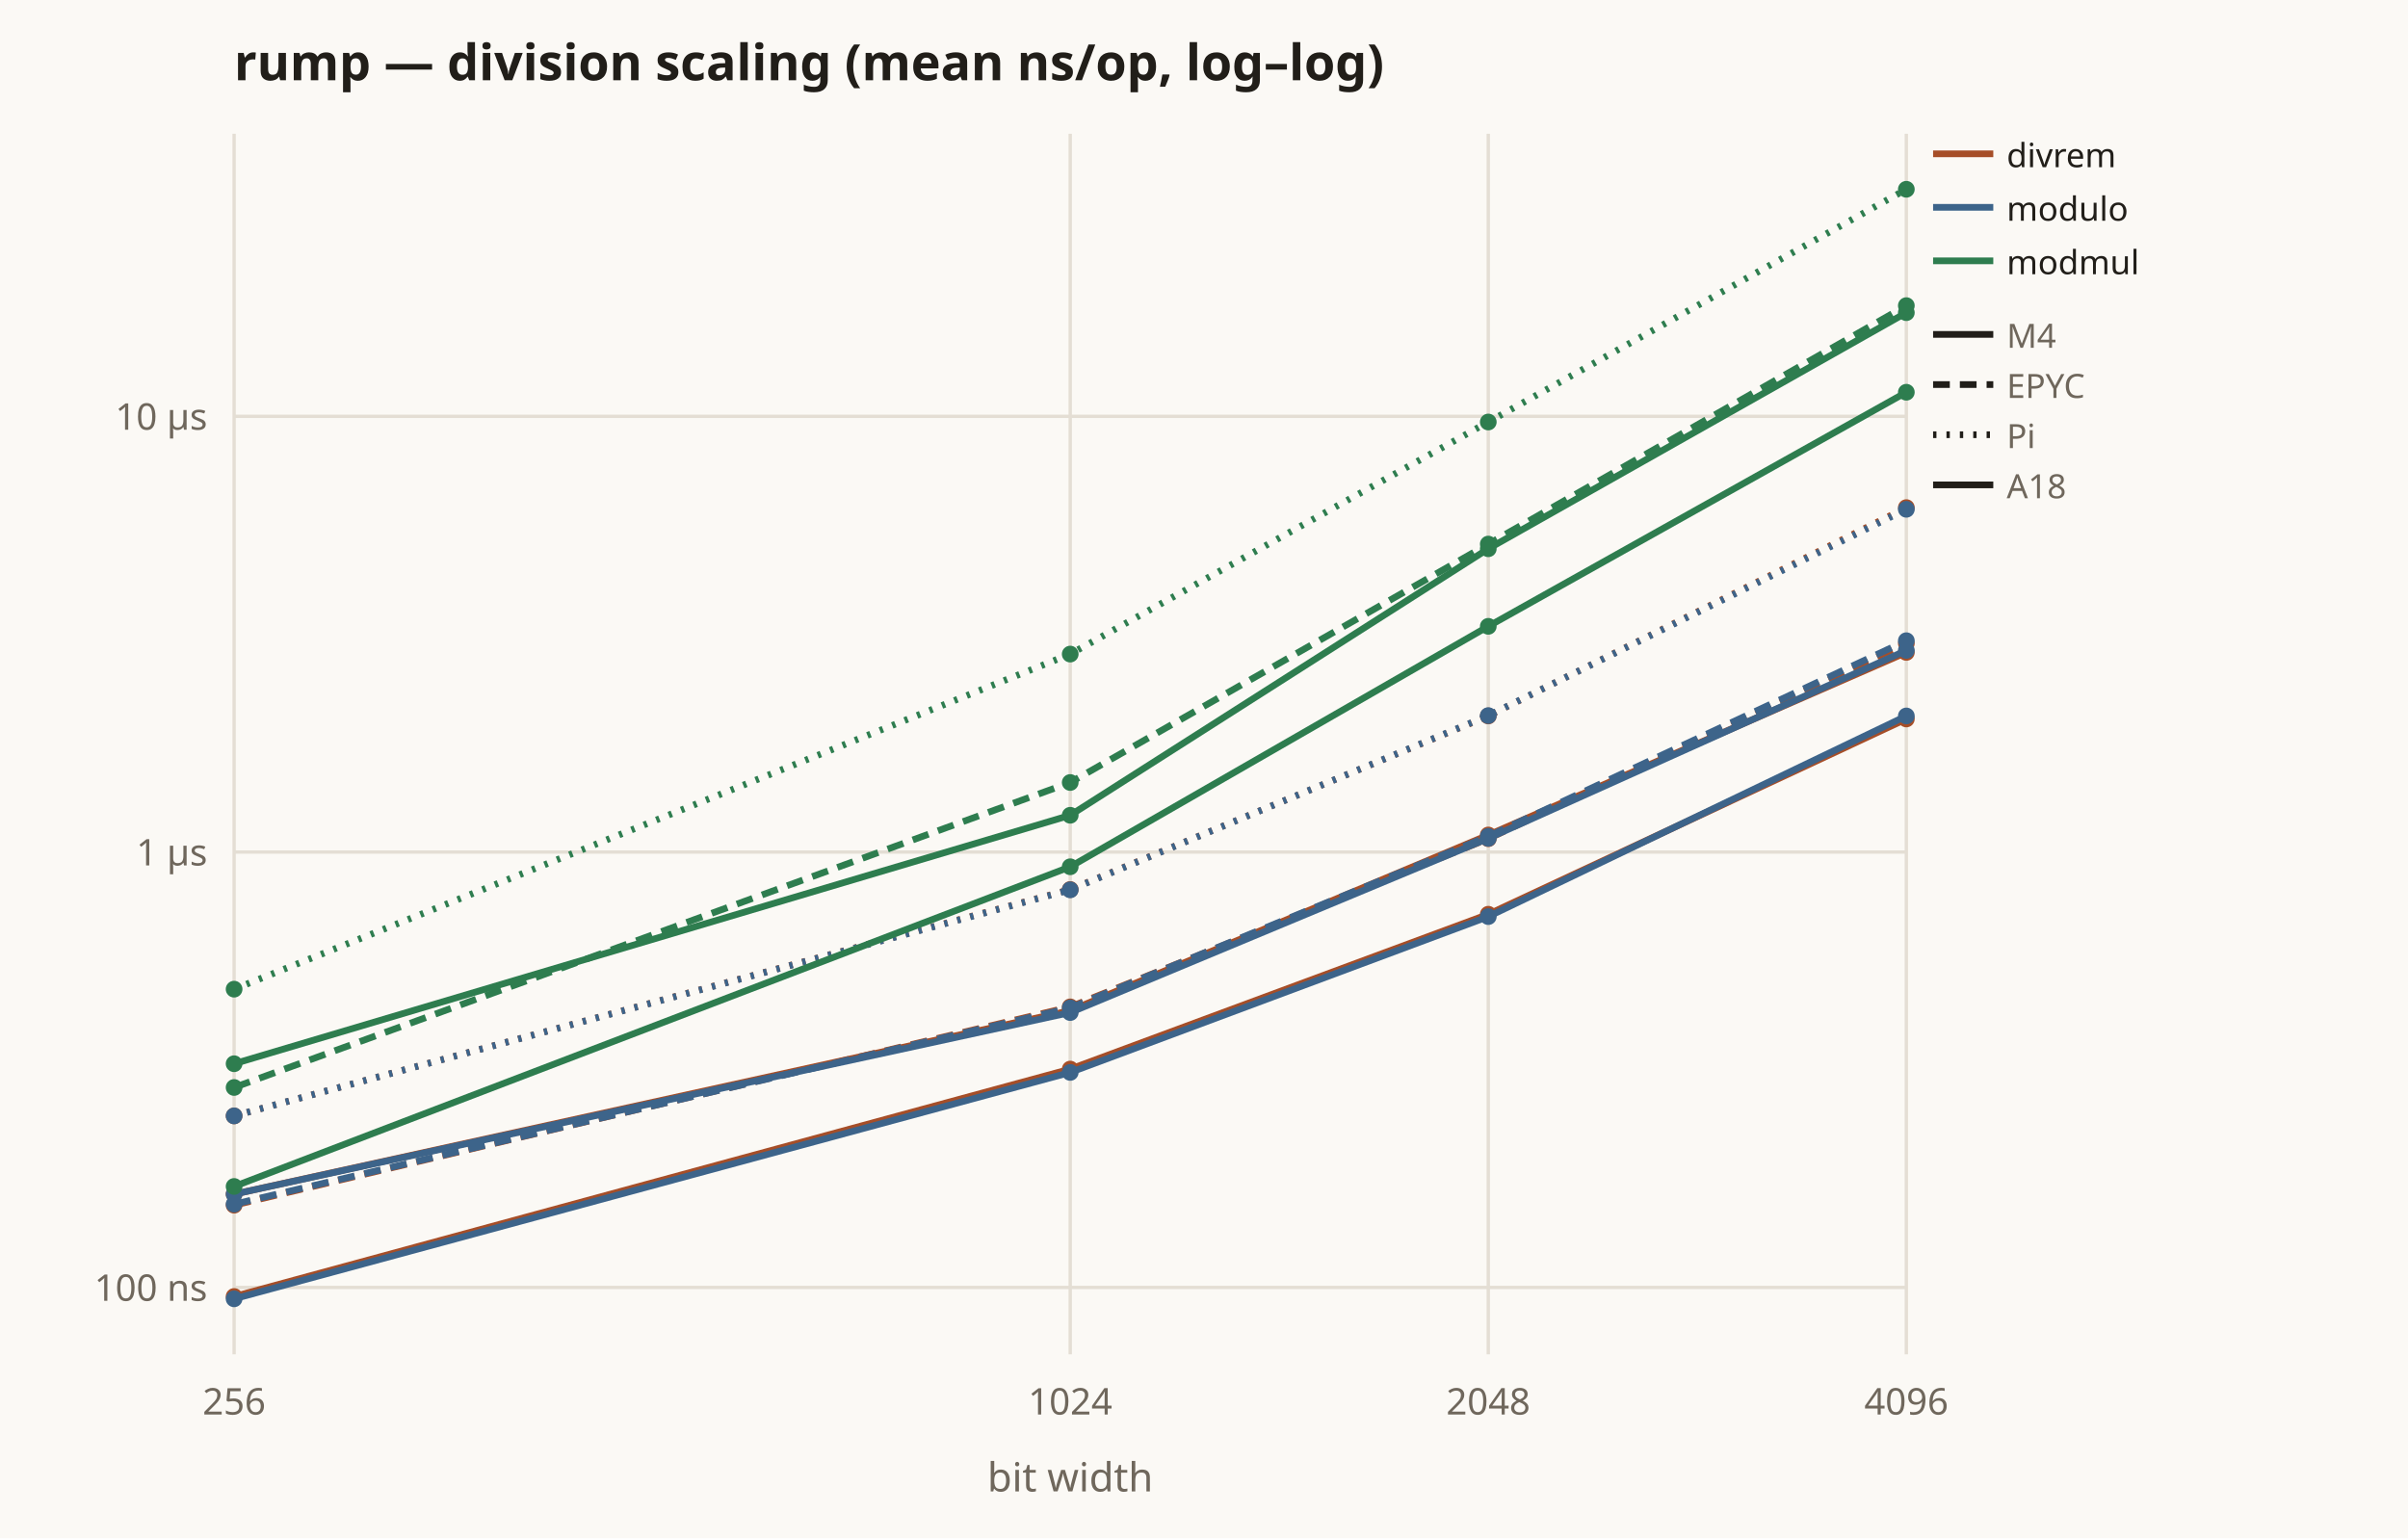
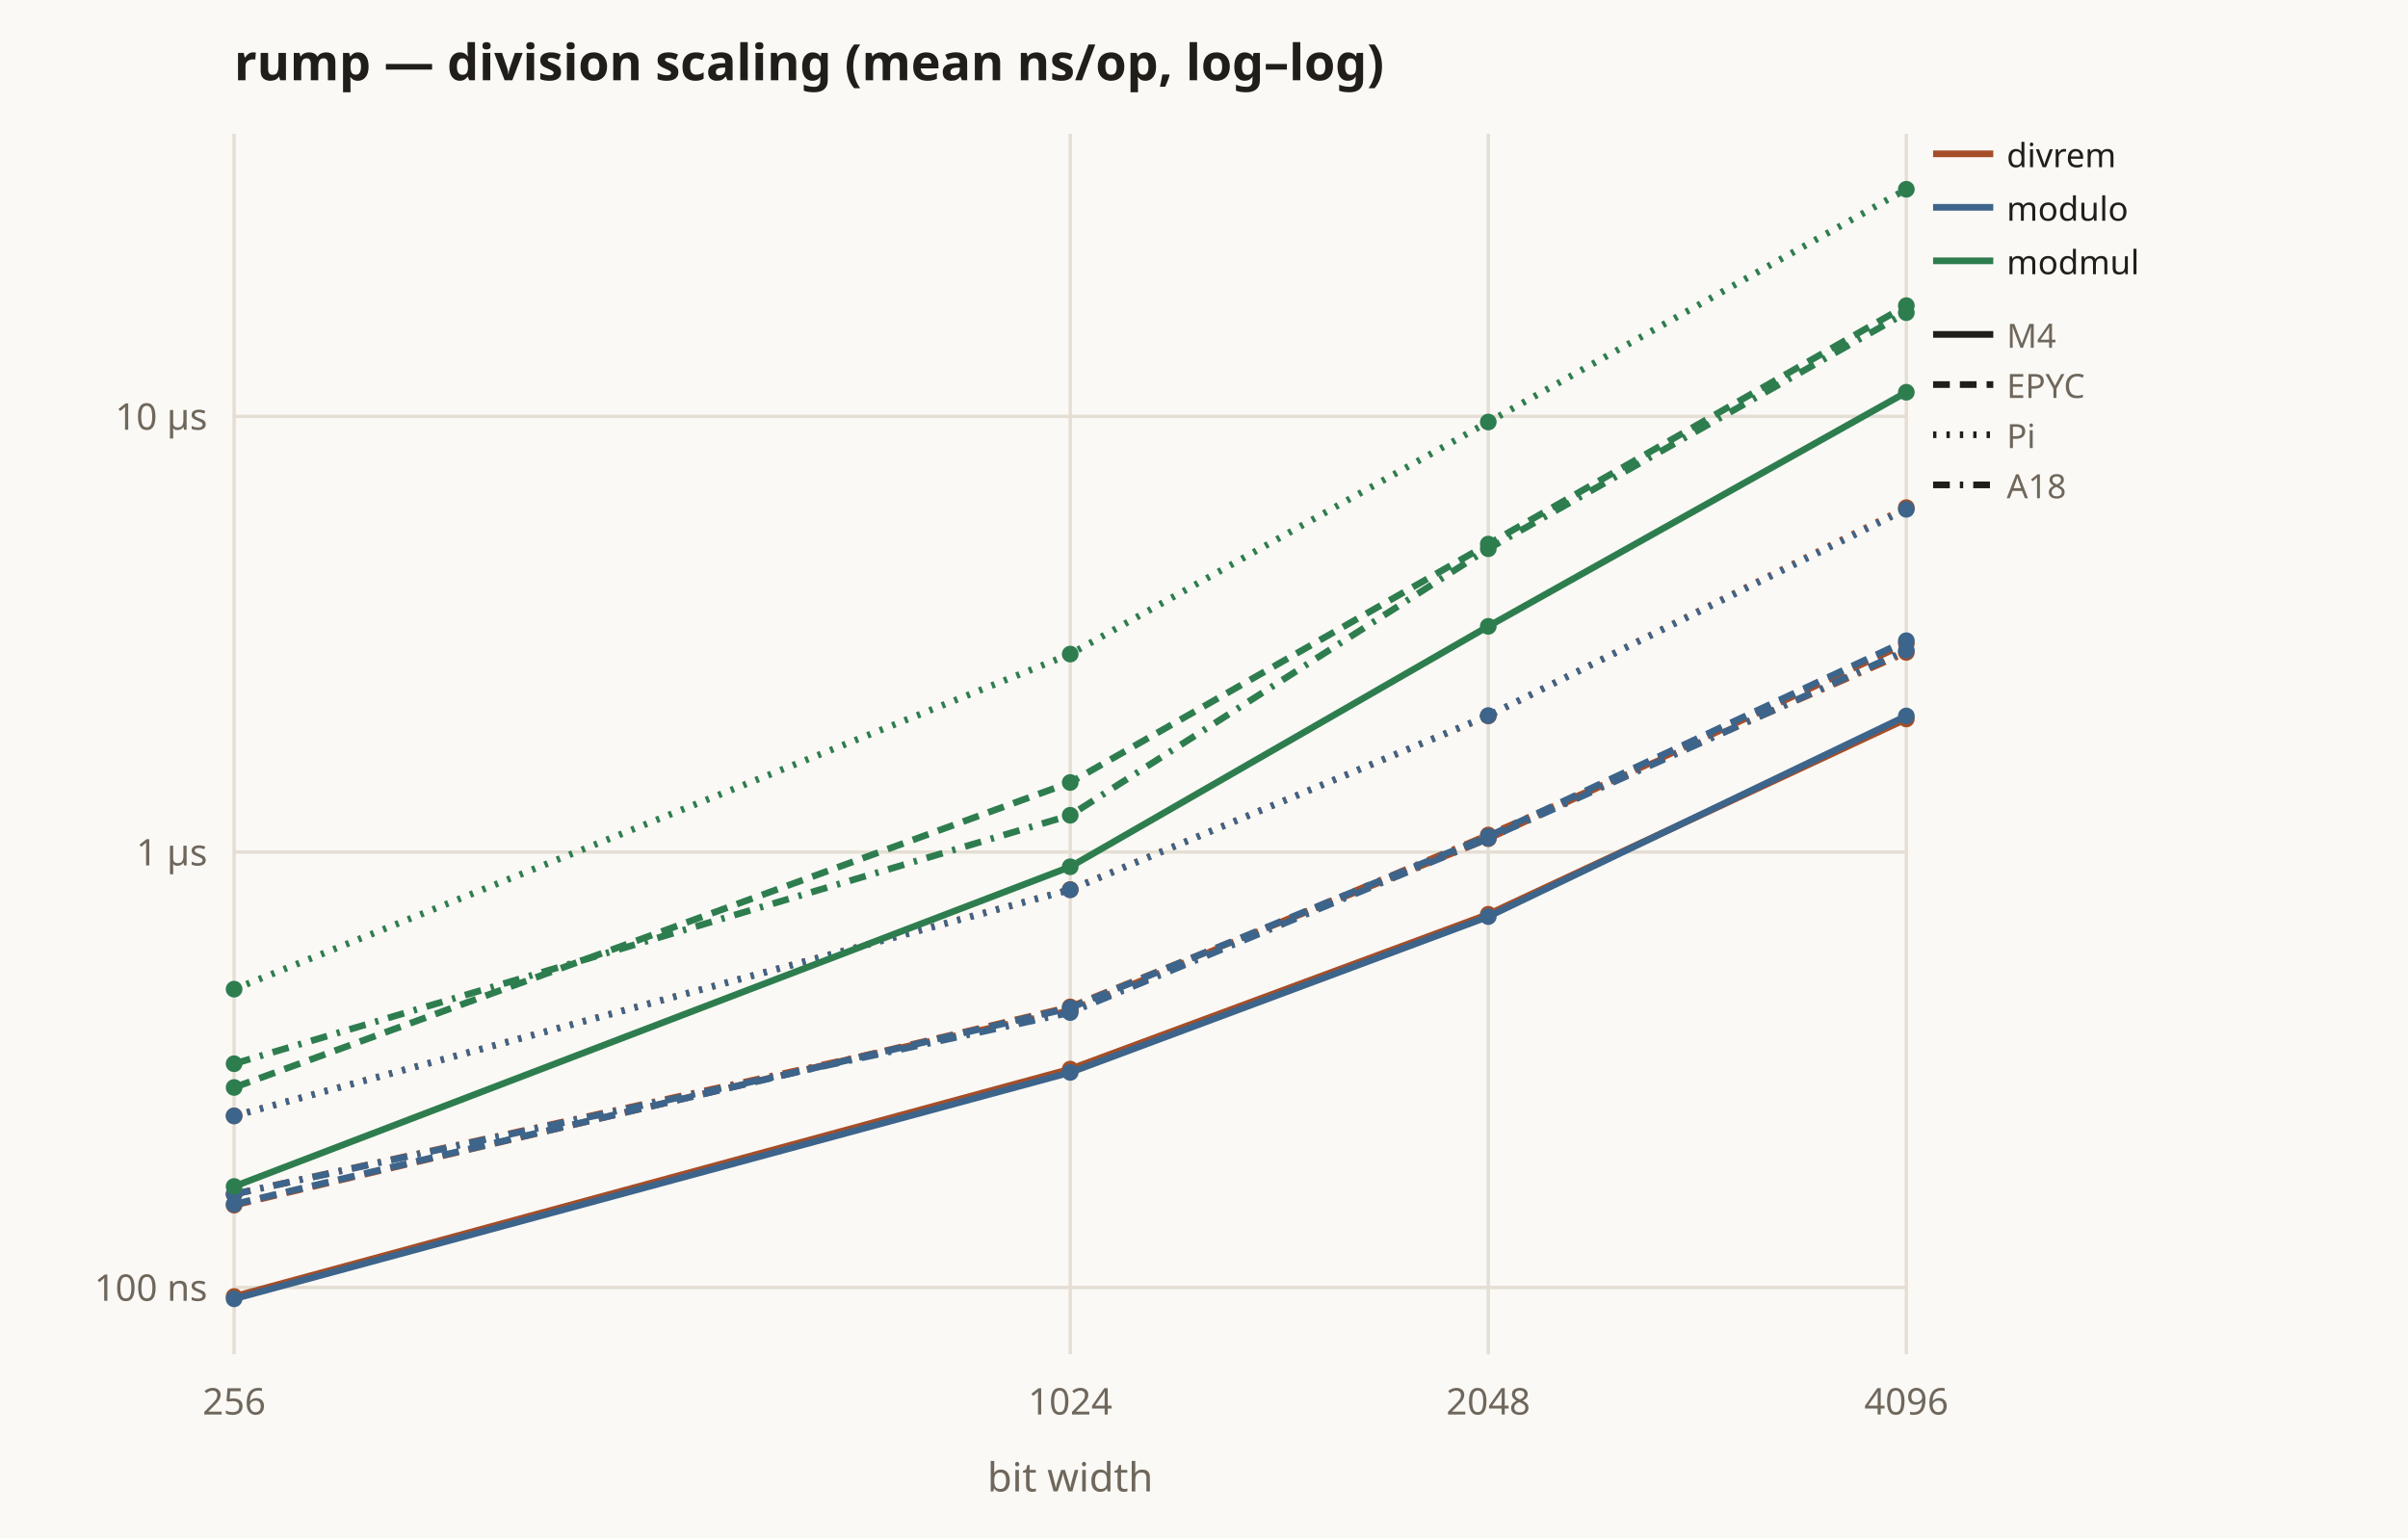
<svg xmlns="http://www.w3.org/2000/svg" width="720" height="460" viewBox="0 0 720 460" font-family="system-ui,sans-serif">
  <rect width="720" height="460" fill="#FBF9F5" />
  <text x="70" y="24" font-size="15" font-weight="600" fill="#211E19">rump — division scaling (mean ns/op, log–log)</text>
  <line x1="70.0" y1="40" x2="70.0" y2="405" stroke="#E4DED4" />
  <text x="70.0" y="423" font-size="11" fill="#6F675C" text-anchor="middle">256</text>
  <line x1="320.0" y1="40" x2="320.0" y2="405" stroke="#E4DED4" />
  <text x="320.0" y="423" font-size="11" fill="#6F675C" text-anchor="middle">1024</text>
  <line x1="445.0" y1="40" x2="445.0" y2="405" stroke="#E4DED4" />
  <text x="445.0" y="423" font-size="11" fill="#6F675C" text-anchor="middle">2048</text>
  <line x1="570.0" y1="40" x2="570.0" y2="405" stroke="#E4DED4" />
  <text x="570.0" y="423" font-size="11" fill="#6F675C" text-anchor="middle">4096</text>
  <text x="320" y="446" font-size="12" fill="#6F675C" text-anchor="middle">bit width</text>
  <line x1="70" y1="385.0" x2="570" y2="385.0" stroke="#E4DED4" />
  <text x="62" y="389.0" font-size="11" fill="#6F675C" text-anchor="end">100 ns</text>
  <line x1="70" y1="254.8" x2="570" y2="254.8" stroke="#E4DED4" />
  <text x="62" y="258.8" font-size="11" fill="#6F675C" text-anchor="end">1 µs</text>
  <line x1="70" y1="124.5" x2="570" y2="124.5" stroke="#E4DED4" />
  <text x="62" y="128.5" font-size="11" fill="#6F675C" text-anchor="end">10 µs</text>
  <path d="M70.0,387.7 L320.0,319.7 L445.0,273.4 L570.0,215.0" fill="none" stroke="#A64E28" stroke-width="2" />
  <circle cx="70.0" cy="387.7" r="2.5" fill="#A64E28" />
  <circle cx="320.0" cy="319.7" r="2.5" fill="#A64E28" />
  <circle cx="445.0" cy="273.4" r="2.5" fill="#A64E28" />
  <circle cx="570.0" cy="215.0" r="2.5" fill="#A64E28" />
  <path d="M70.0,360.4 L320.0,301.1 L445.0,250.8 L570.0,192.4" fill="none" stroke="#A64E28" stroke-width="2" stroke-dasharray="5,3" />
  <circle cx="70.0" cy="360.4" r="2.5" fill="#A64E28" />
  <circle cx="320.0" cy="301.1" r="2.5" fill="#A64E28" />
  <circle cx="445.0" cy="250.8" r="2.5" fill="#A64E28" />
  <circle cx="570.0" cy="192.4" r="2.5" fill="#A64E28" />
  <path d="M70.0,333.7 L320.0,266.0 L445.0,214.1 L570.0,151.8" fill="none" stroke="#A64E28" stroke-width="2" stroke-dasharray="1,3" />
  <circle cx="70.0" cy="333.7" r="2.5" fill="#A64E28" />
  <circle cx="320.0" cy="266.0" r="2.5" fill="#A64E28" />
  <circle cx="445.0" cy="214.1" r="2.5" fill="#A64E28" />
  <circle cx="570.0" cy="151.8" r="2.5" fill="#A64E28" />
-   <path d="M70.0,357.1 L320.0,302.2 L445.0,249.7 L570.0,195.1" fill="none" stroke="#A64E28" stroke-width="2" />
+   <path d="M70.0,357.1 L320.0,302.2 L445.0,249.7 L570.0,195.1" fill="none" stroke="#A64E28" stroke-width="2" stroke-dasharray="5,3,1,3" />
  <circle cx="70.0" cy="357.1" r="2.5" fill="#A64E28" />
  <circle cx="320.0" cy="302.2" r="2.5" fill="#A64E28" />
  <circle cx="445.0" cy="249.7" r="2.5" fill="#A64E28" />
  <circle cx="570.0" cy="195.1" r="2.5" fill="#A64E28" />
  <path d="M70.0,388.4 L320.0,320.7 L445.0,274.1 L570.0,214.1" fill="none" stroke="#3D648A" stroke-width="2" />
  <circle cx="70.0" cy="388.4" r="2.5" fill="#3D648A" />
  <circle cx="320.0" cy="320.7" r="2.5" fill="#3D648A" />
  <circle cx="445.0" cy="274.1" r="2.5" fill="#3D648A" />
  <circle cx="570.0" cy="214.1" r="2.5" fill="#3D648A" />
  <path d="M70.0,360.1 L320.0,301.4 L445.0,250.1 L570.0,191.6" fill="none" stroke="#3D648A" stroke-width="2" stroke-dasharray="5,3" />
  <circle cx="70.0" cy="360.1" r="2.5" fill="#3D648A" />
  <circle cx="320.0" cy="301.4" r="2.5" fill="#3D648A" />
  <circle cx="445.0" cy="250.1" r="2.5" fill="#3D648A" />
  <circle cx="570.0" cy="191.6" r="2.5" fill="#3D648A" />
  <path d="M70.0,333.7 L320.0,266.1 L445.0,214.0 L570.0,152.3" fill="none" stroke="#3D648A" stroke-width="2" stroke-dasharray="1,3" />
  <circle cx="70.0" cy="333.7" r="2.5" fill="#3D648A" />
  <circle cx="320.0" cy="266.1" r="2.5" fill="#3D648A" />
  <circle cx="445.0" cy="214.0" r="2.5" fill="#3D648A" />
  <circle cx="570.0" cy="152.3" r="2.5" fill="#3D648A" />
-   <path d="M70.0,357.1 L320.0,302.8 L445.0,250.7 L570.0,194.5" fill="none" stroke="#3D648A" stroke-width="2" />
+   <path d="M70.0,357.1 L320.0,302.8 L445.0,250.7 L570.0,194.5" fill="none" stroke="#3D648A" stroke-width="2" stroke-dasharray="5,3,1,3" />
  <circle cx="70.0" cy="357.1" r="2.5" fill="#3D648A" />
  <circle cx="320.0" cy="302.8" r="2.5" fill="#3D648A" />
  <circle cx="445.0" cy="250.7" r="2.5" fill="#3D648A" />
  <circle cx="570.0" cy="194.5" r="2.5" fill="#3D648A" />
  <path d="M70.0,354.8 L320.0,259.2 L445.0,187.3 L570.0,117.3" fill="none" stroke="#2E7D4F" stroke-width="2" />
  <circle cx="70.0" cy="354.8" r="2.5" fill="#2E7D4F" />
  <circle cx="320.0" cy="259.2" r="2.5" fill="#2E7D4F" />
  <circle cx="445.0" cy="187.3" r="2.5" fill="#2E7D4F" />
  <circle cx="570.0" cy="117.3" r="2.5" fill="#2E7D4F" />
  <path d="M70.0,325.2 L320.0,234.0 L445.0,162.7 L570.0,91.4" fill="none" stroke="#2E7D4F" stroke-width="2" stroke-dasharray="5,3" />
  <circle cx="70.0" cy="325.2" r="2.5" fill="#2E7D4F" />
  <circle cx="320.0" cy="234.0" r="2.5" fill="#2E7D4F" />
  <circle cx="445.0" cy="162.7" r="2.5" fill="#2E7D4F" />
  <circle cx="570.0" cy="91.4" r="2.5" fill="#2E7D4F" />
  <path d="M70.0,295.8 L320.0,195.6 L445.0,126.2 L570.0,56.6" fill="none" stroke="#2E7D4F" stroke-width="2" stroke-dasharray="1,3" />
  <circle cx="70.0" cy="295.8" r="2.5" fill="#2E7D4F" />
  <circle cx="320.0" cy="195.6" r="2.5" fill="#2E7D4F" />
  <circle cx="445.0" cy="126.2" r="2.5" fill="#2E7D4F" />
  <circle cx="570.0" cy="56.6" r="2.5" fill="#2E7D4F" />
-   <path d="M70.0,318.1 L320.0,243.8 L445.0,164.1 L570.0,93.5" fill="none" stroke="#2E7D4F" stroke-width="2" />
+   <path d="M70.0,318.1 L320.0,243.8 L445.0,164.1 L570.0,93.5" fill="none" stroke="#2E7D4F" stroke-width="2" stroke-dasharray="5,3,1,3" />
  <circle cx="70.0" cy="318.1" r="2.5" fill="#2E7D4F" />
  <circle cx="320.0" cy="243.8" r="2.5" fill="#2E7D4F" />
  <circle cx="445.0" cy="164.1" r="2.5" fill="#2E7D4F" />
  <circle cx="570.0" cy="93.5" r="2.5" fill="#2E7D4F" />
  <line x1="578" y1="46" x2="596" y2="46" stroke="#A64E28" stroke-width="2" />
  <text x="600" y="50" font-size="10" fill="#211E19">divrem</text>
  <line x1="578" y1="62" x2="596" y2="62" stroke="#3D648A" stroke-width="2" />
  <text x="600" y="66" font-size="10" fill="#211E19">modulo</text>
  <line x1="578" y1="78" x2="596" y2="78" stroke="#2E7D4F" stroke-width="2" />
  <text x="600" y="82" font-size="10" fill="#211E19">modmul</text>
  <line x1="578" y1="100" x2="596" y2="100" stroke="#211E19" stroke-width="2" />
  <text x="600" y="104" font-size="10" fill="#6F675C">M4</text>
  <line x1="578" y1="115" x2="596" y2="115" stroke="#211E19" stroke-width="2" stroke-dasharray="5,3" />
  <text x="600" y="119" font-size="10" fill="#6F675C">EPYC</text>
  <line x1="578" y1="130" x2="596" y2="130" stroke="#211E19" stroke-width="2" stroke-dasharray="1,3" />
  <text x="600" y="134" font-size="10" fill="#6F675C">Pi</text>
-   <line x1="578" y1="145" x2="596" y2="145" stroke="#211E19" stroke-width="2" />
+   <line x1="578" y1="145" x2="596" y2="145" stroke="#211E19" stroke-width="2" stroke-dasharray="5,3,1,3" />
  <text x="600" y="149" font-size="10" fill="#6F675C">A18</text>
</svg>
